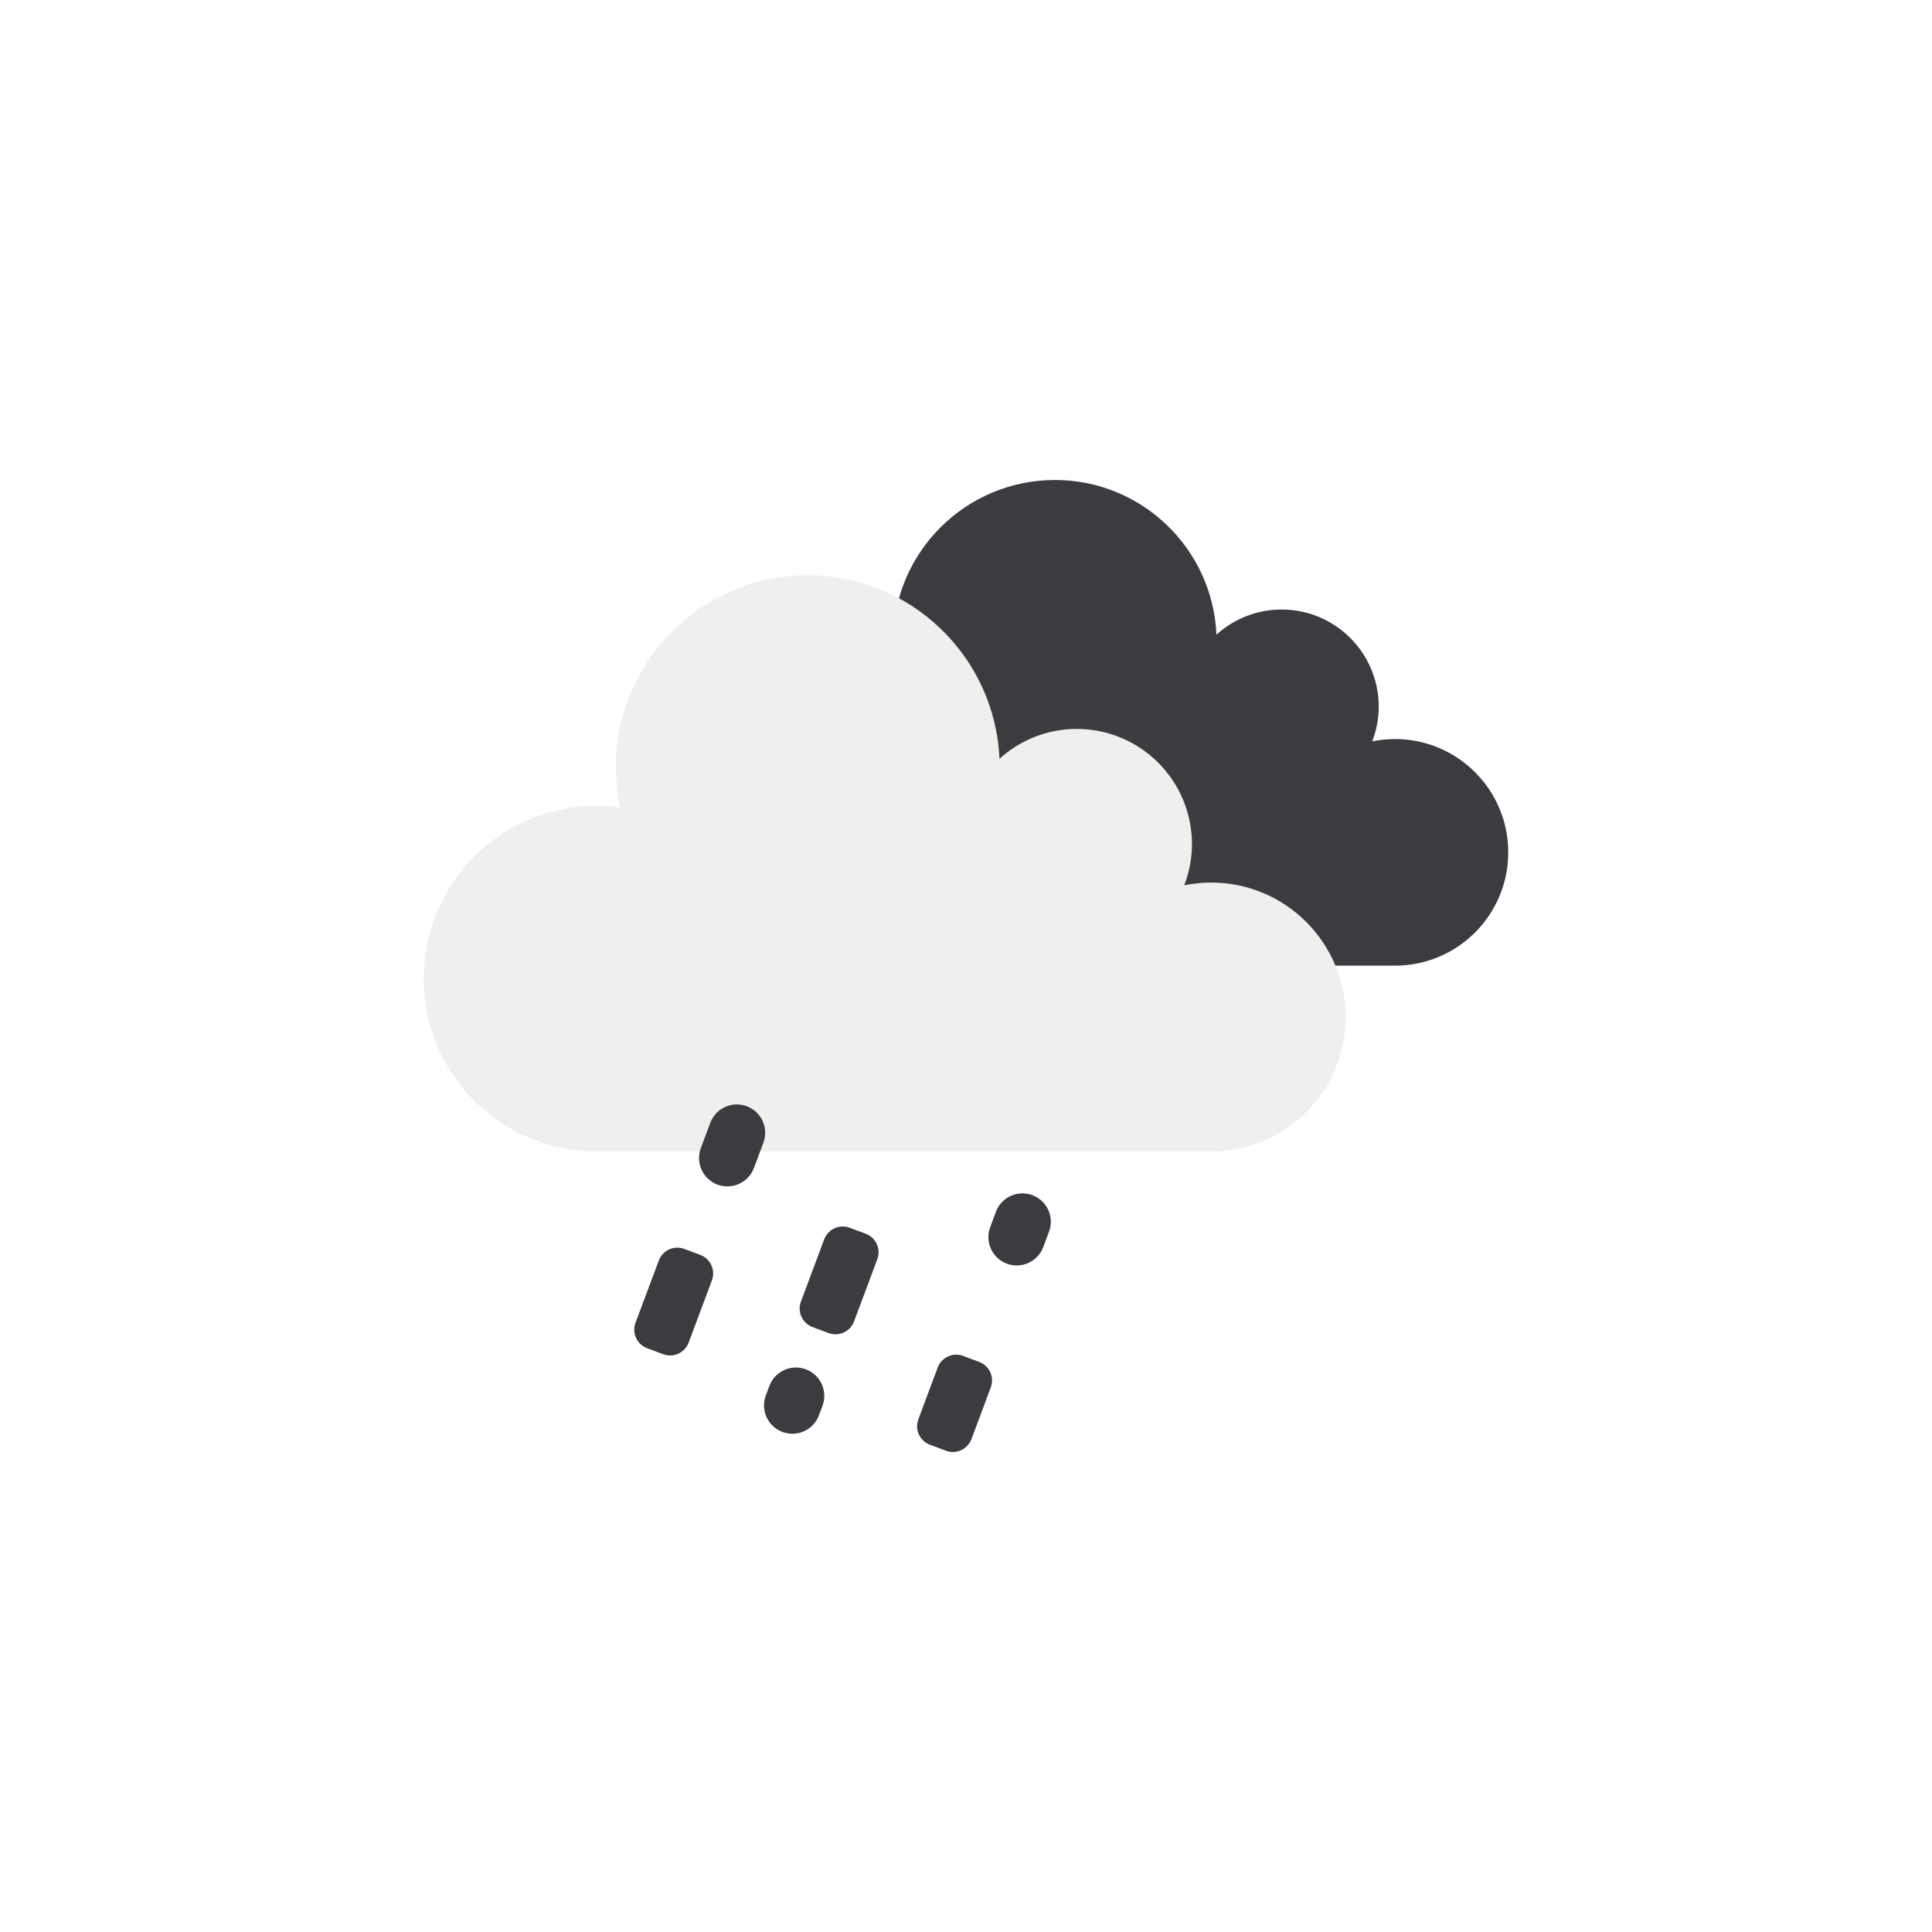
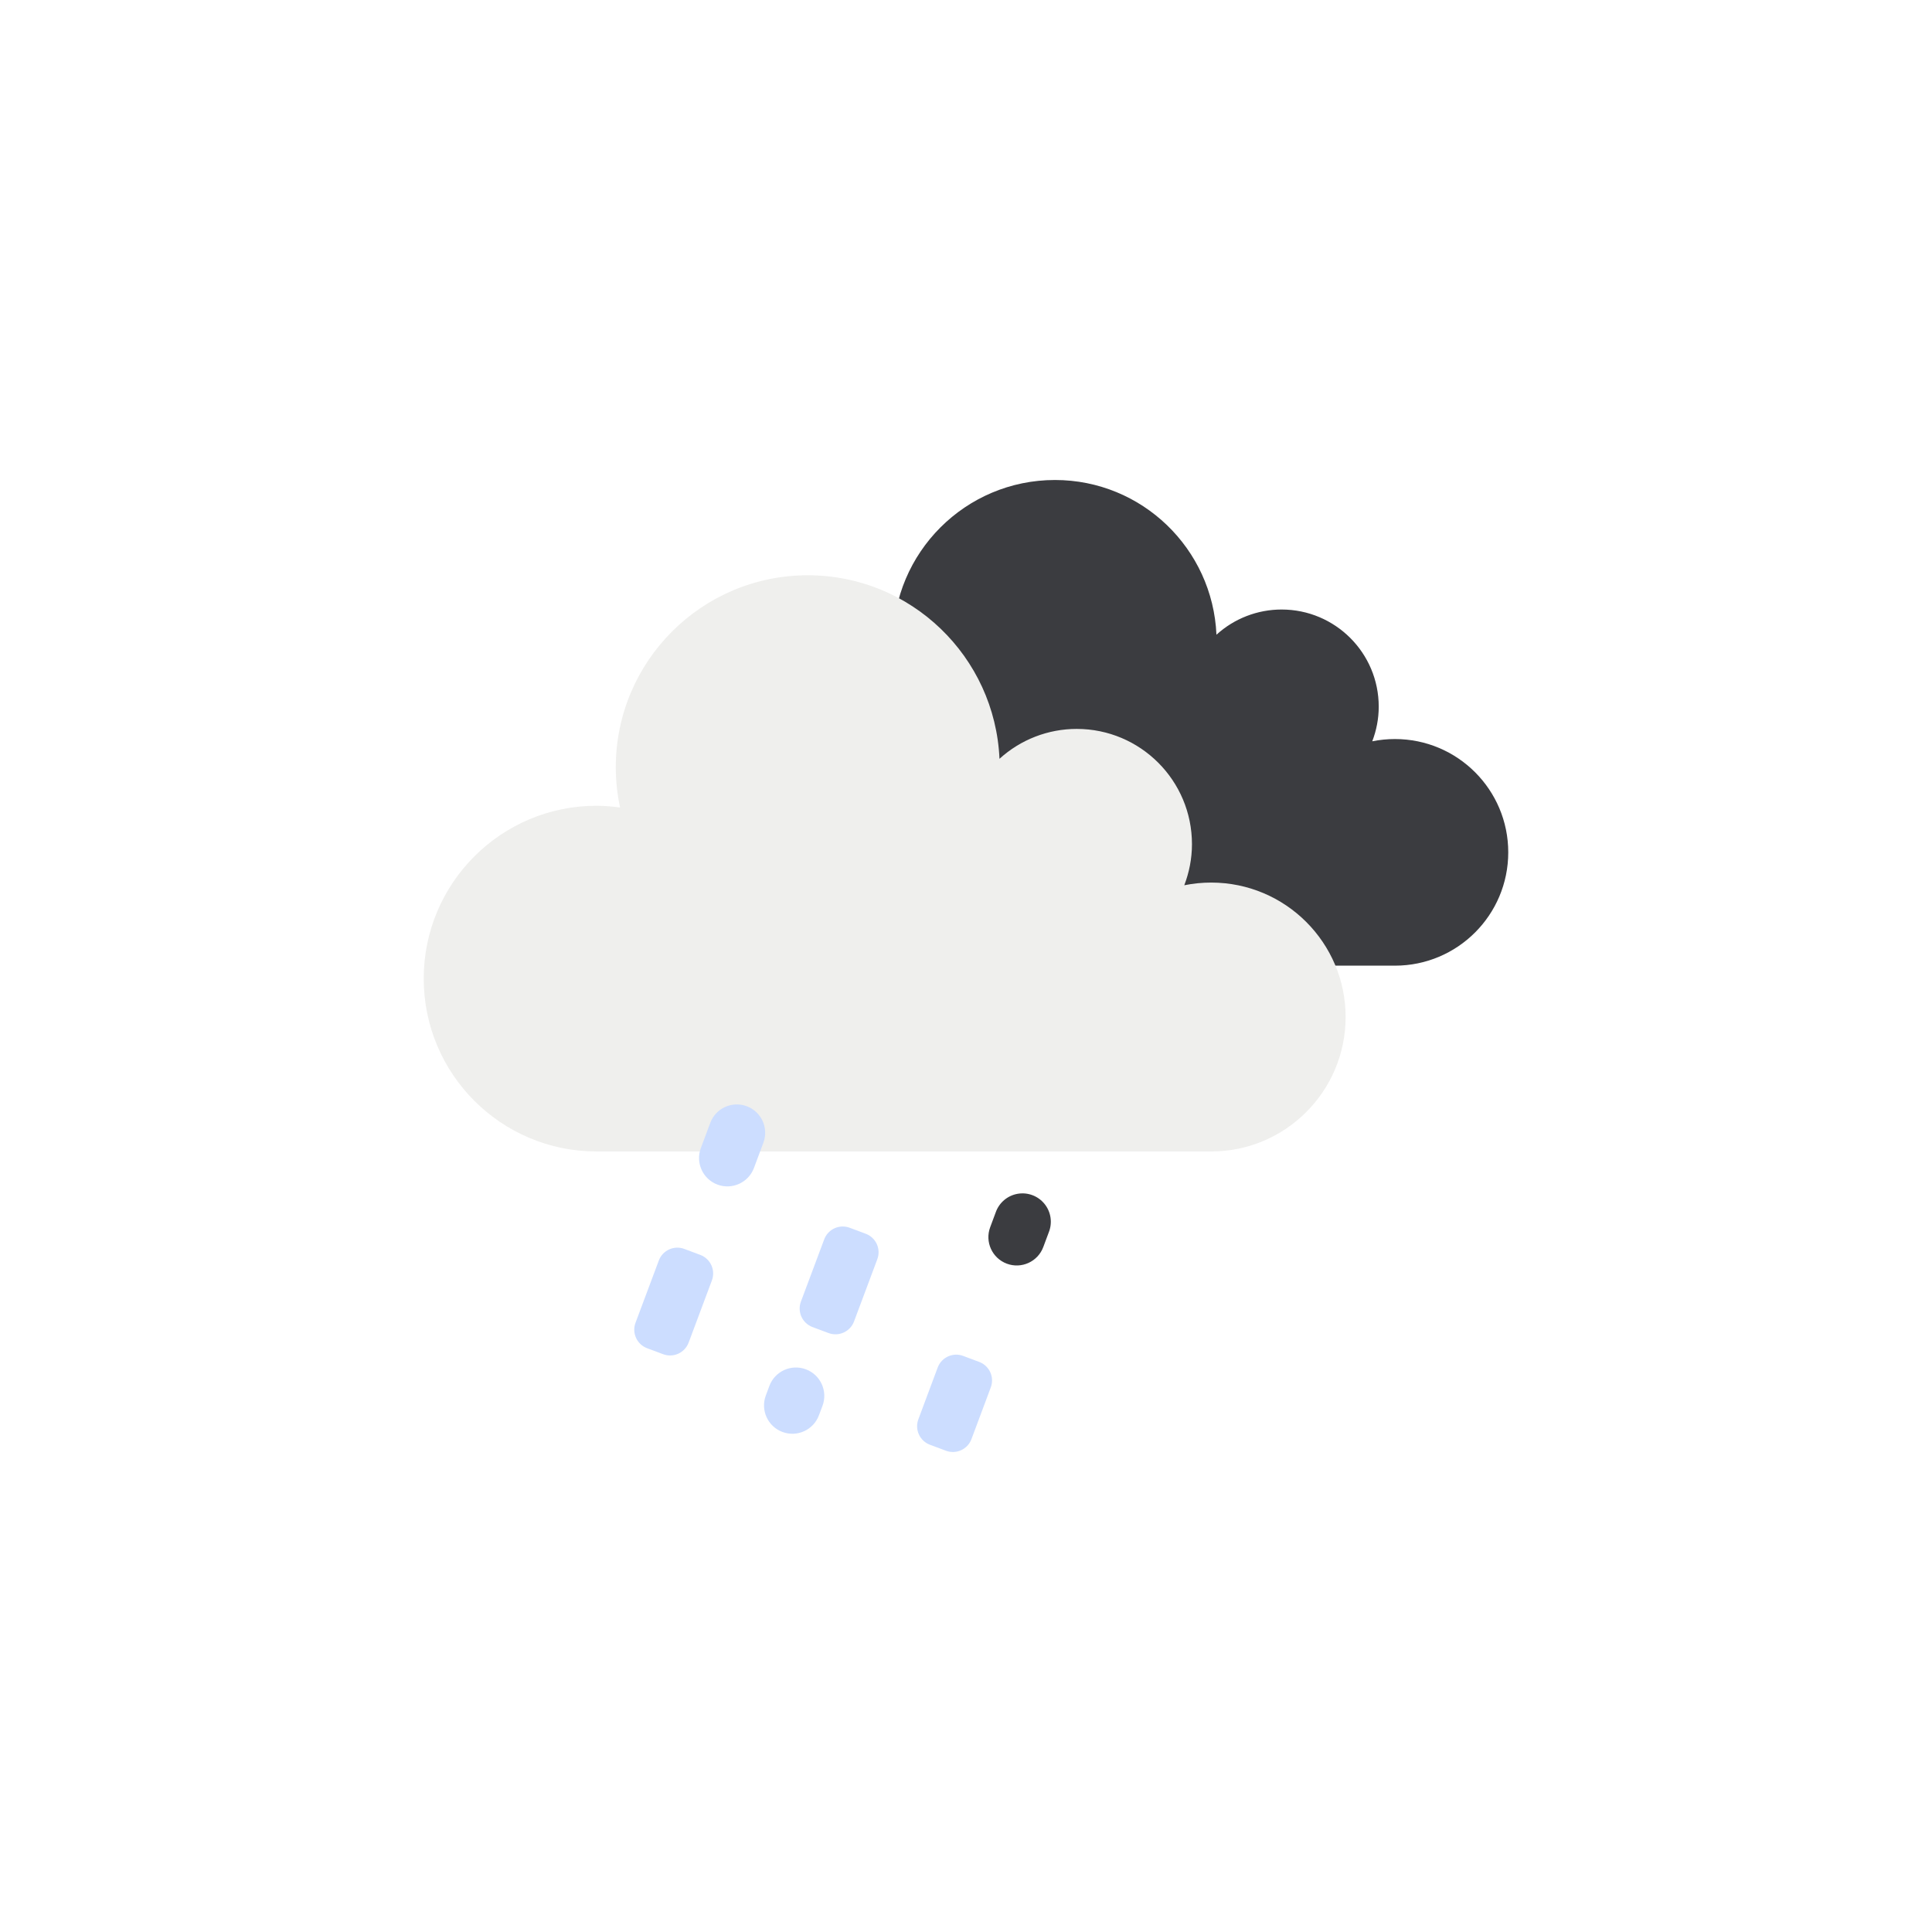
<svg xmlns="http://www.w3.org/2000/svg" data-v-3cdad65e="" width="50" height="50" viewBox="0 0 148 148" class="owm-weather-icon">
  <path d="M79.92 95.53l.422-1.131a2.172 2.172 0 10-4.067-1.523l-.422 1.133a2.171 2.171 0 104.067 1.521M67.17 51.652c.517 0 1.023.046 1.517.115a12.517 12.517 0 01-.277-2.597c0-6.85 5.555-12.4 12.404-12.4 6.664 0 12.084 5.26 12.372 11.852a7.407 7.407 0 014.991-1.93 7.44 7.44 0 017.44 7.44c0 .938-.181 1.832-.496 2.655a8.81 8.81 0 011.738-.173 8.68 8.68 0 110 17.36H67.17c-6.165 0-11.161-4.995-11.161-11.16 0-6.163 4.996-11.162 11.161-11.162" fill="#3B3C40" />
  <path d="M45.702 61.724c.612 0 1.207.055 1.8.136a14.629 14.629 0 01-.33-3.078c0-8.126 6.587-14.714 14.713-14.714 7.907 0 14.336 6.24 14.68 14.061a8.782 8.782 0 015.918-2.291 8.829 8.829 0 018.827 8.828c0 1.111-.215 2.17-.589 3.149a10.393 10.393 0 012.06-.206c5.687 0 10.299 4.61 10.299 10.299 0 5.687-4.612 10.3-10.3 10.3H45.702c-7.312 0-13.243-5.93-13.243-13.242 0-7.313 5.93-13.242 13.243-13.242" fill="#EFEFED" />
-   <path d="M74.418 110.243l1.48-3.961a1.514 1.514 0 00-.89-1.954l-1.226-.459a1.518 1.518 0 00-1.951.89l-1.48 3.964a1.515 1.515 0 00.889 1.952l1.226.458a1.517 1.517 0 001.952-.89M65.423 101.228l1.783-4.765a1.515 1.515 0 00-.89-1.953l-1.226-.458a1.515 1.515 0 00-1.952.889l-1.784 4.766a1.516 1.516 0 00.89 1.952l1.226.459a1.518 1.518 0 001.953-.89M62.733 108.422l.274-.73a2.171 2.171 0 10-4.07-1.523l-.272.732a2.171 2.171 0 104.068 1.52M57.757 89.471l.722-1.935a2.171 2.171 0 10-4.068-1.52l-.724 1.935a2.173 2.173 0 001.272 2.794 2.176 2.176 0 002.798-1.274M52.753 102.849l1.782-4.764a1.52 1.52 0 00-.89-1.954l-1.226-.459a1.515 1.515 0 00-1.951.89l-1.784 4.766a1.516 1.516 0 00.889 1.952l1.226.458a1.516 1.516 0 001.954-.89" fill="#3B3C40" />
+   <path d="M74.418 110.243l1.48-3.961a1.514 1.514 0 00-.89-1.954l-1.226-.459a1.518 1.518 0 00-1.951.89l-1.48 3.964a1.515 1.515 0 00.889 1.952l1.226.458a1.517 1.517 0 001.952-.89M65.423 101.228l1.783-4.765a1.515 1.515 0 00-.89-1.953l-1.226-.458a1.515 1.515 0 00-1.952.889l-1.784 4.766a1.516 1.516 0 00.89 1.952l1.226.459a1.518 1.518 0 001.953-.89M62.733 108.422l.274-.73a2.171 2.171 0 10-4.07-1.523l-.272.732a2.171 2.171 0 104.068 1.52M57.757 89.471l.722-1.935a2.171 2.171 0 10-4.068-1.52l-.724 1.935a2.173 2.173 0 001.272 2.794 2.176 2.176 0 002.798-1.274M52.753 102.849l1.782-4.764a1.52 1.52 0 00-.89-1.954l-1.226-.459a1.515 1.515 0 00-1.951.89l-1.784 4.766a1.516 1.516 0 00.889 1.952l1.226.458a1.516 1.516 0 001.954-.89" fill="#cdf" />
</svg>
